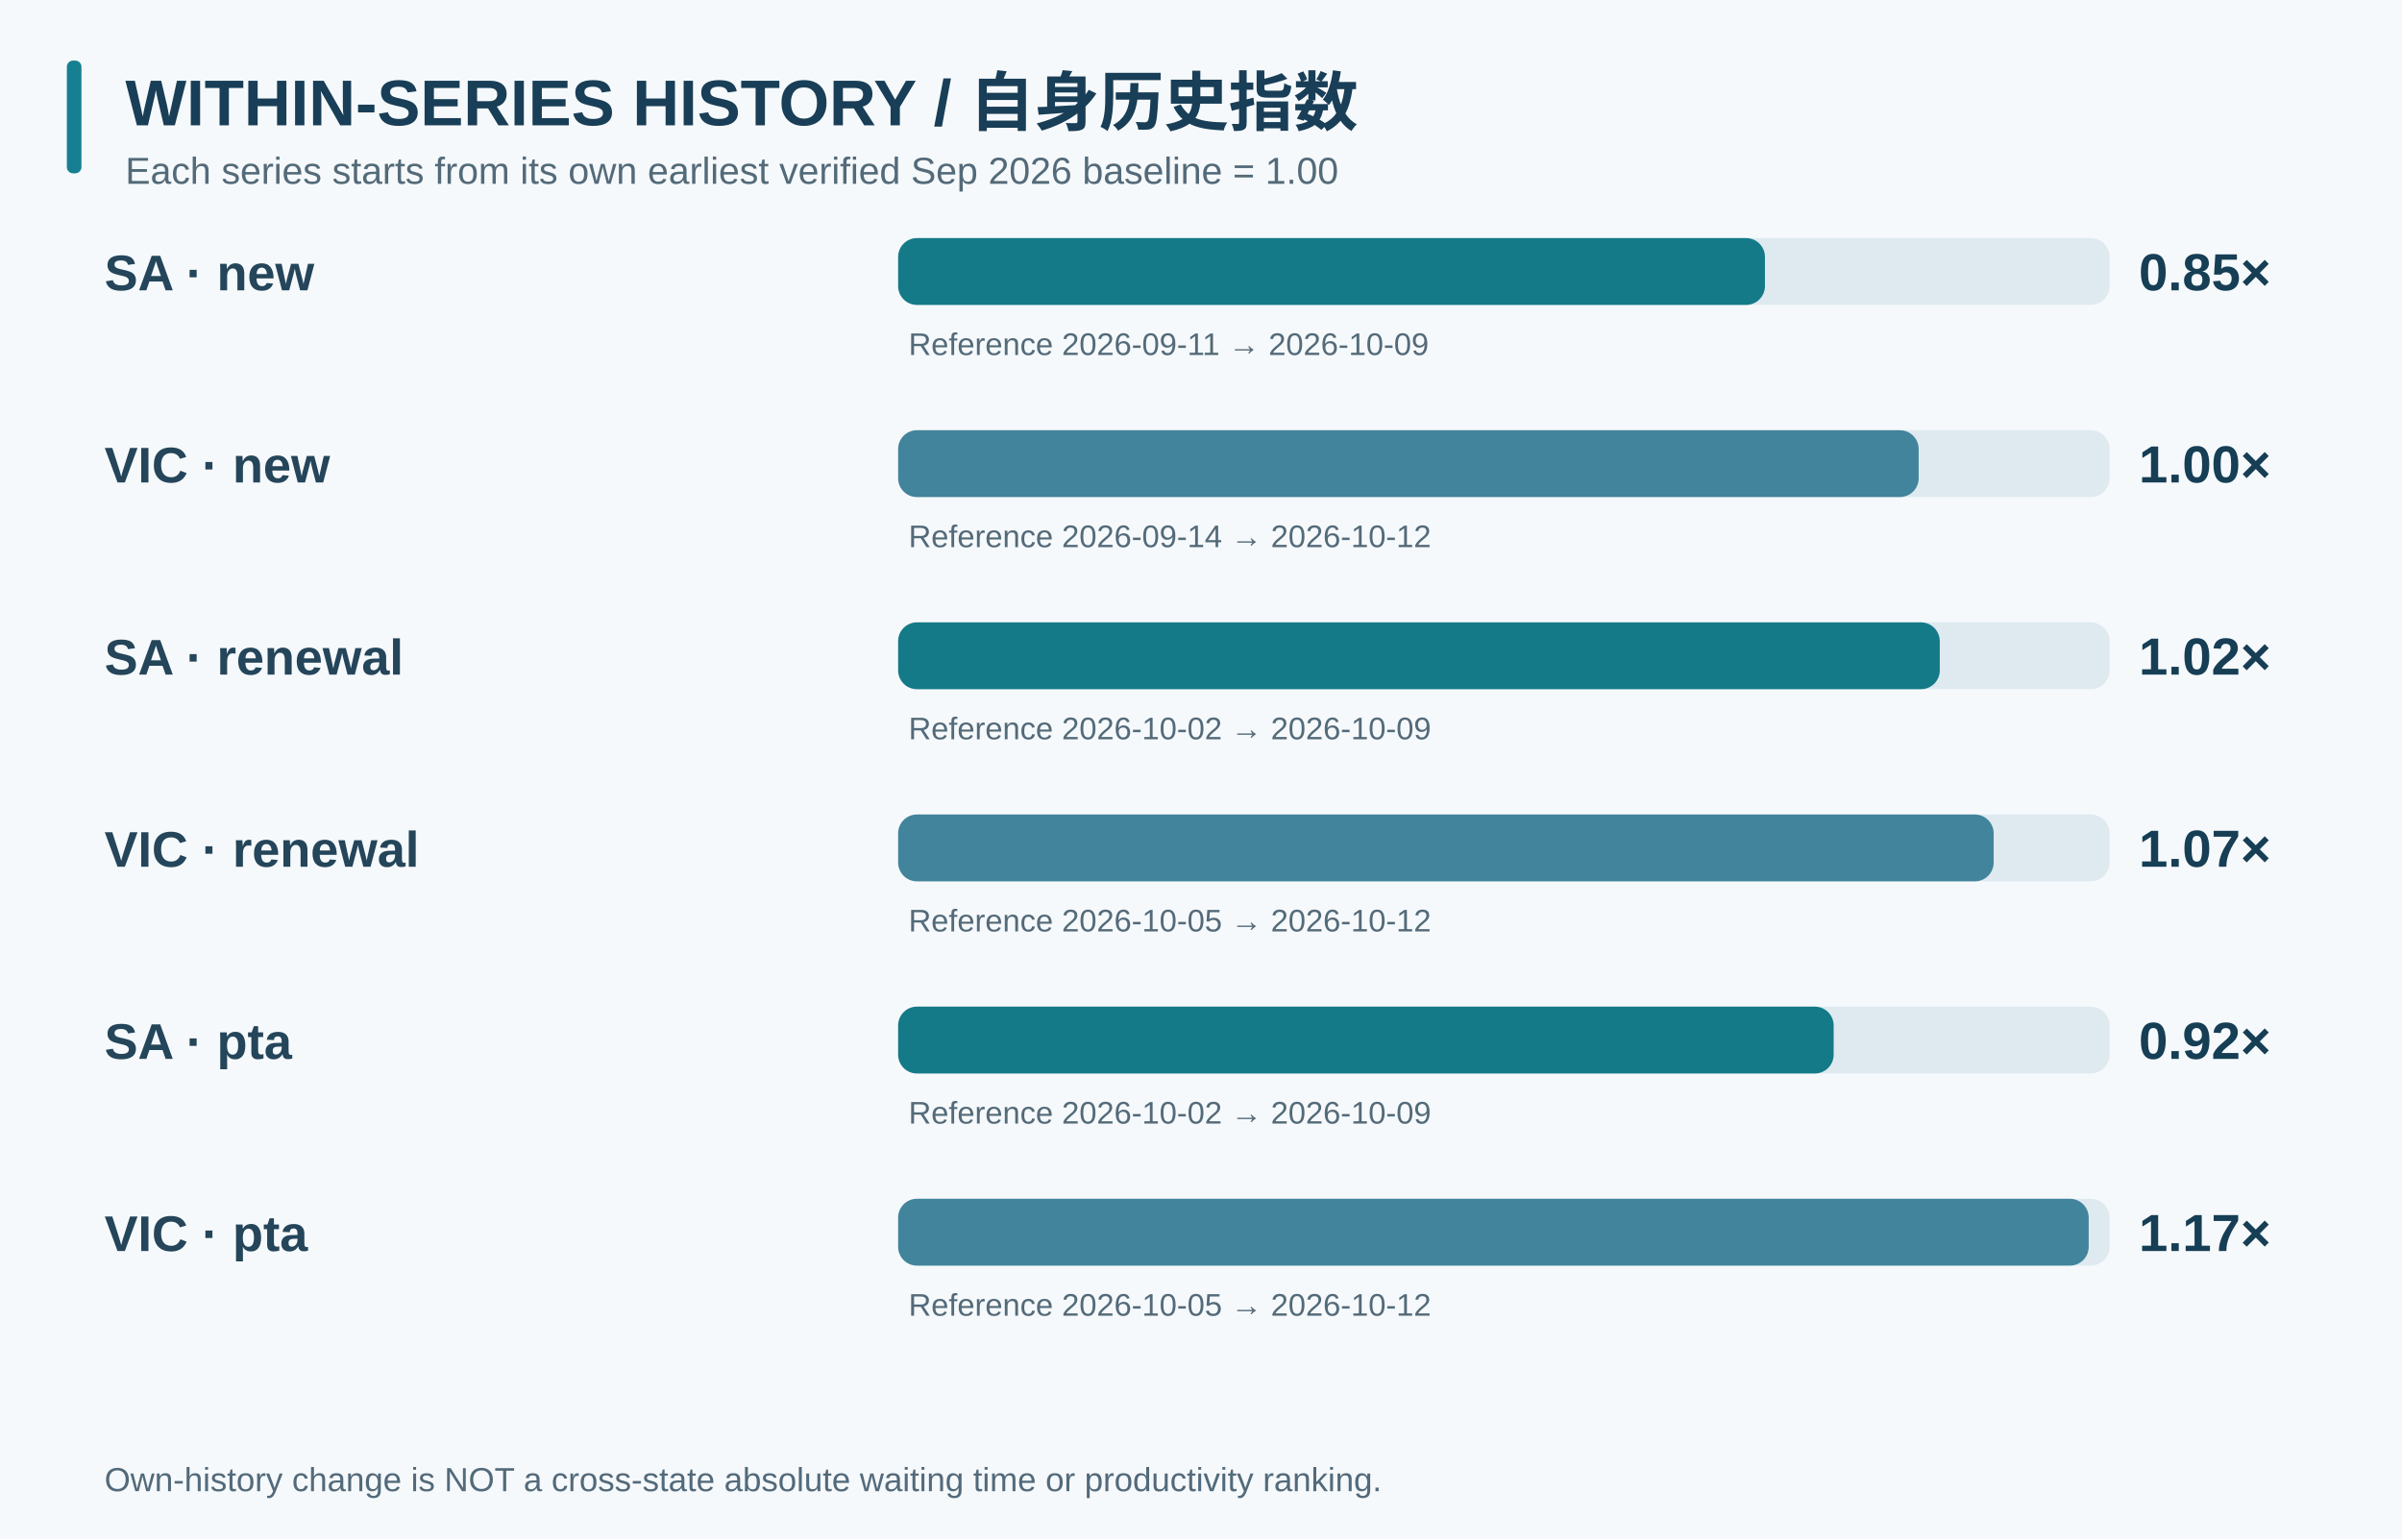
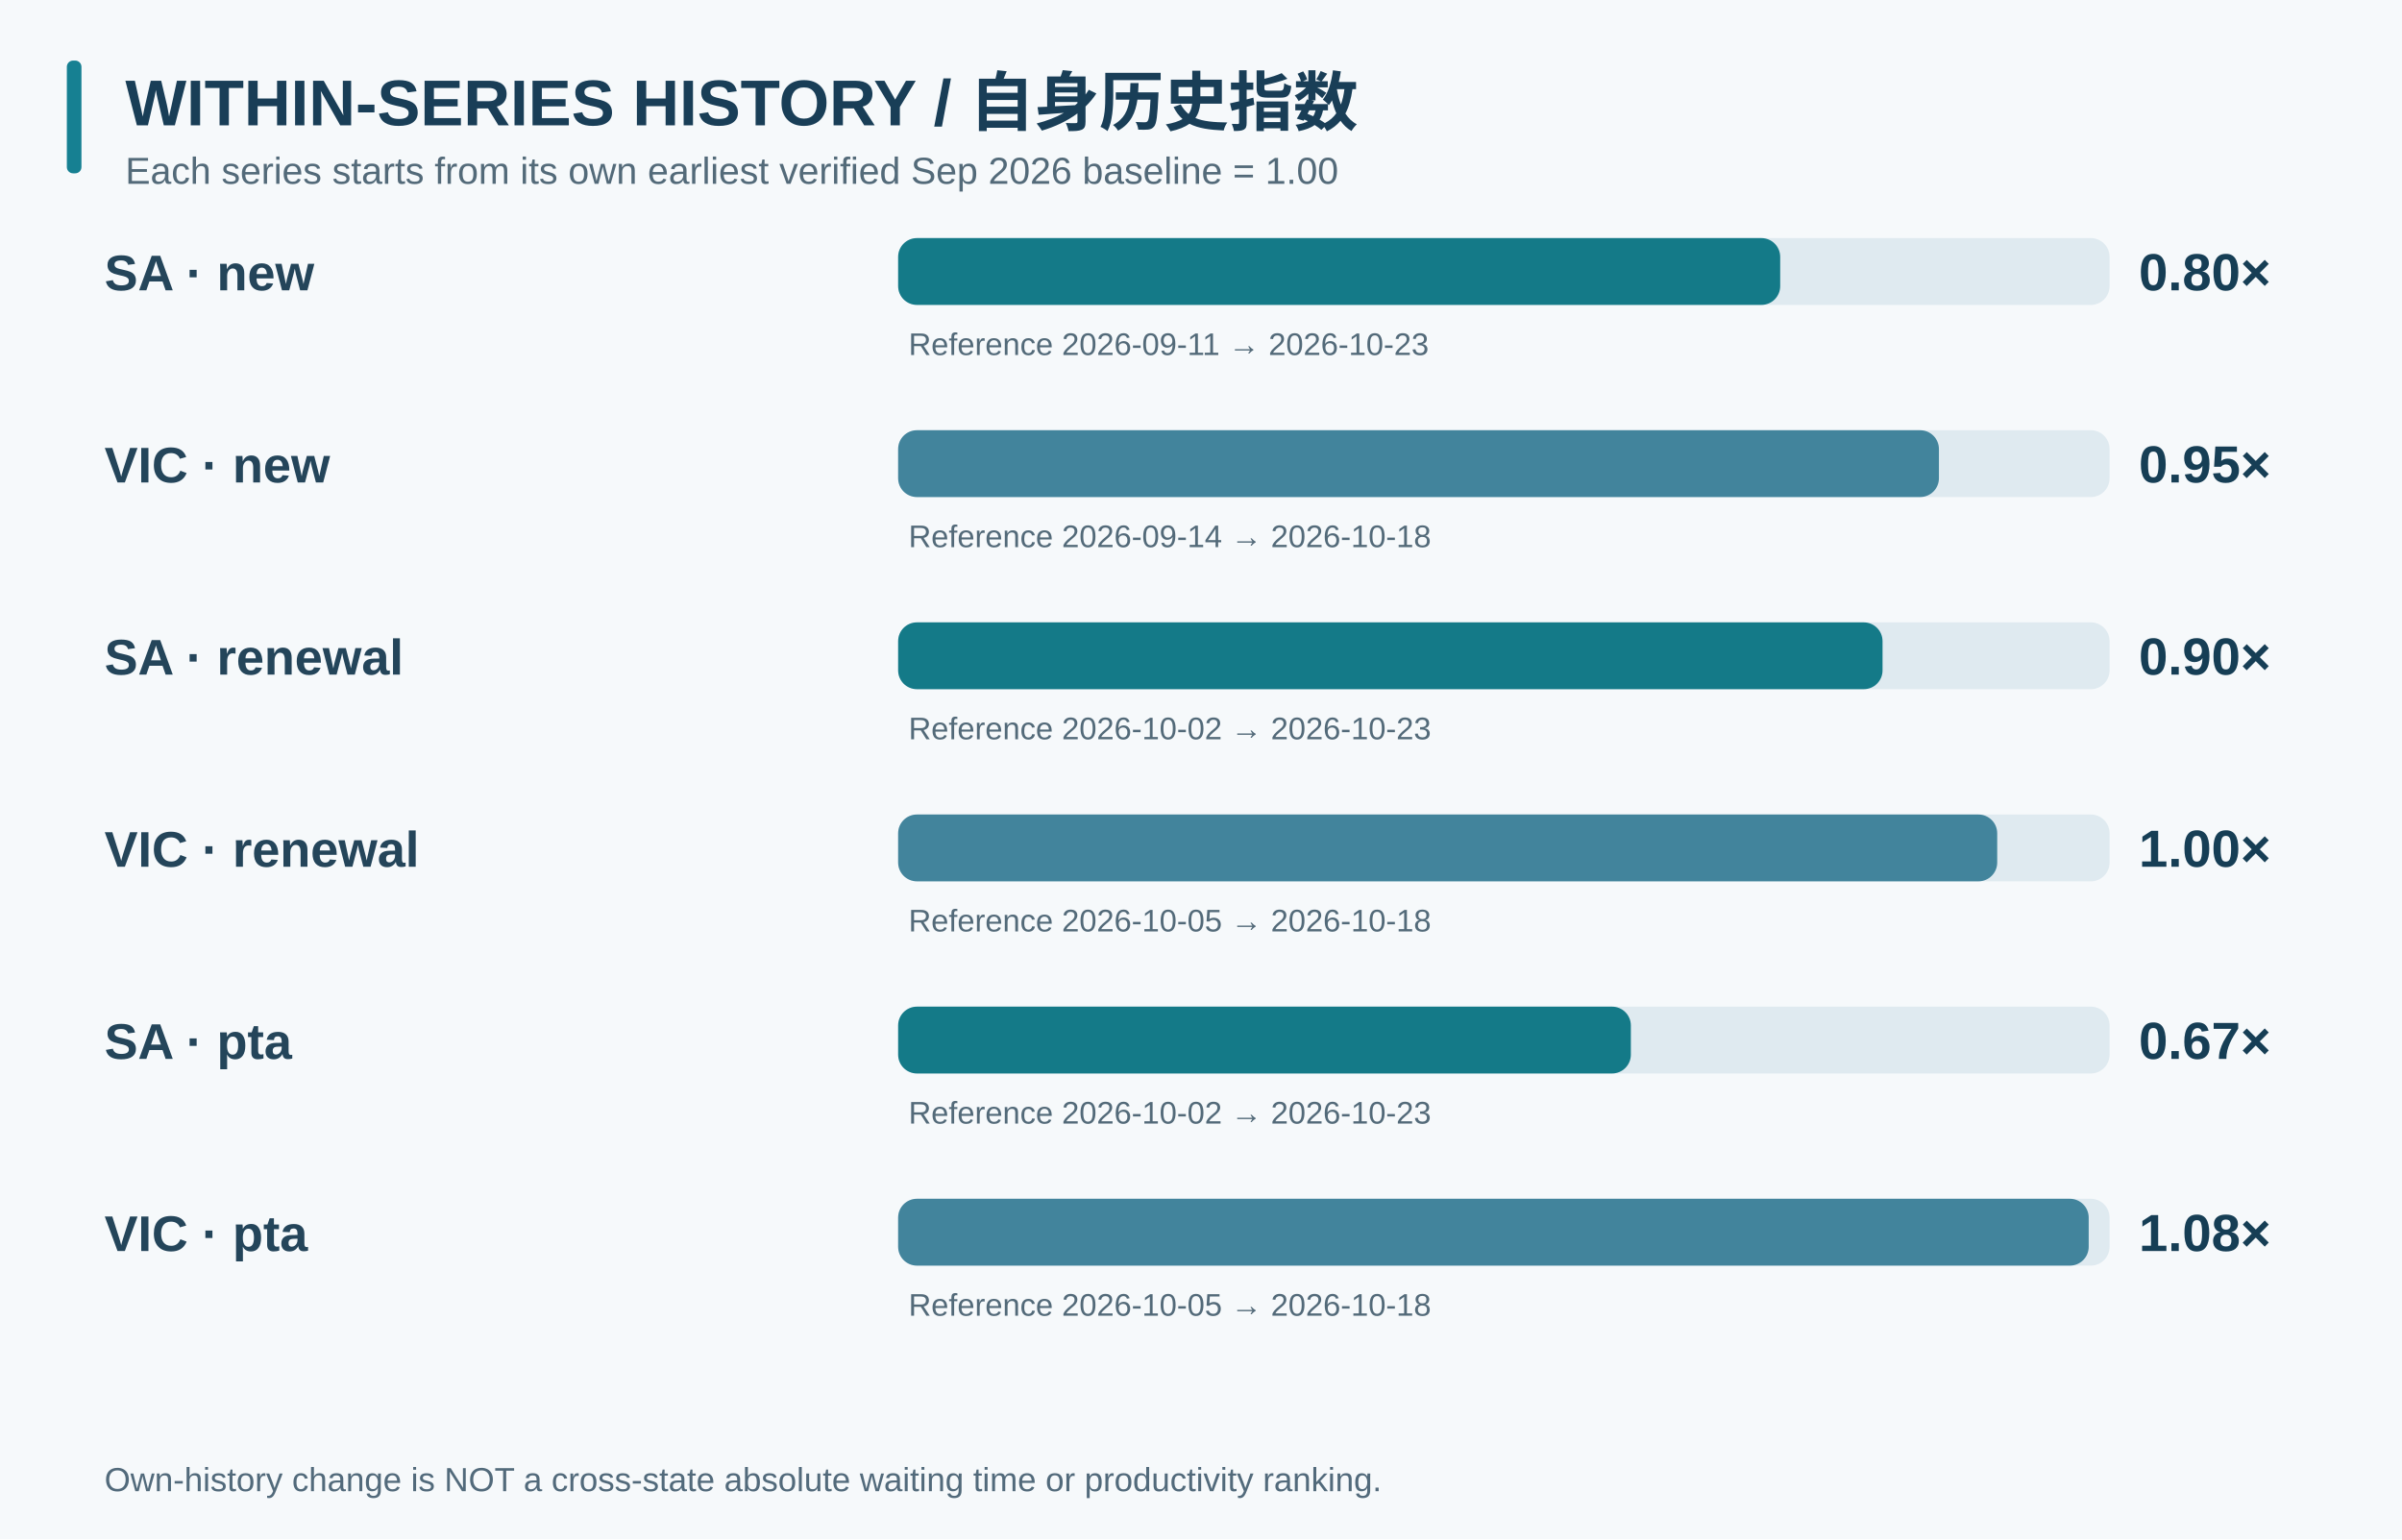
<svg xmlns="http://www.w3.org/2000/svg" width="1150" height="737" viewBox="0 0 1150 737" role="img" aria-label="WITHIN-SERIES HISTORY / 自身历史指数">
  <rect width="1150" height="737" fill="#f6f9fb" />
  <rect x="32" y="29" width="7" height="54" rx="3" fill="#168092" />
  <text x="60" y="60" font-size="31" font-weight="700" font-family="Arial,sans-serif" fill="#193e57">WITHIN-SERIES HISTORY / 自身历史指数</text>
  <text x="60" y="88" font-size="18" font-family="Arial,sans-serif" fill="#536a79">Each series starts from its own earliest verified Sep 2026 baseline = 1.00</text>
  <text x="50" y="139" font-family="Arial,sans-serif" font-size="24" font-weight="700" fill="#24455a">SA · new</text>
  <rect x="430" y="114" width="580" height="32" rx="9" fill="#dfeaf0" />
-   <rect x="430" y="114" width="415.0" height="32" rx="9" fill="#147a88" />
-   <text x="1024" y="139" font-family="Arial,sans-serif" font-size="25" font-weight="700" fill="#163e55">0.85×</text>
-   <text x="435" y="170" font-family="Arial,sans-serif" font-size="15" fill="#536a79">Reference 2026-09-11 → 2026-10-09</text>
+   <rect x="430" y="114" width="422.3" height="32" rx="9" fill="#147a88" />
+   <text x="1024" y="139" font-family="Arial,sans-serif" font-size="25" font-weight="700" fill="#163e55">0.80×</text>
+   <text x="435" y="170" font-family="Arial,sans-serif" font-size="15" fill="#536a79">Reference 2026-09-11 → 2026-10-23</text>
  <text x="50" y="231" font-family="Arial,sans-serif" font-size="24" font-weight="700" fill="#24455a">VIC · new</text>
  <rect x="430" y="206" width="580" height="32" rx="9" fill="#dfeaf0" />
-   <rect x="430" y="206" width="488.6" height="32" rx="9" fill="#42849c" />
-   <text x="1024" y="231" font-family="Arial,sans-serif" font-size="25" font-weight="700" fill="#163e55">1.00×</text>
-   <text x="435" y="262" font-family="Arial,sans-serif" font-size="15" fill="#536a79">Reference 2026-09-14 → 2026-10-12</text>
+   <rect x="430" y="206" width="498.3" height="32" rx="9" fill="#42849c" />
+   <text x="1024" y="231" font-family="Arial,sans-serif" font-size="25" font-weight="700" fill="#163e55">0.95×</text>
+   <text x="435" y="262" font-family="Arial,sans-serif" font-size="15" fill="#536a79">Reference 2026-09-14 → 2026-10-18</text>
  <text x="50" y="323" font-family="Arial,sans-serif" font-size="24" font-weight="700" fill="#24455a">SA · renewal</text>
  <rect x="430" y="298" width="580" height="32" rx="9" fill="#dfeaf0" />
-   <rect x="430" y="298" width="498.7" height="32" rx="9" fill="#147a88" />
-   <text x="1024" y="323" font-family="Arial,sans-serif" font-size="25" font-weight="700" fill="#163e55">1.02×</text>
-   <text x="435" y="354" font-family="Arial,sans-serif" font-size="15" fill="#536a79">Reference 2026-10-02 → 2026-10-09</text>
+   <rect x="430" y="298" width="471.3" height="32" rx="9" fill="#147a88" />
+   <text x="1024" y="323" font-family="Arial,sans-serif" font-size="25" font-weight="700" fill="#163e55">0.90×</text>
+   <text x="435" y="354" font-family="Arial,sans-serif" font-size="15" fill="#536a79">Reference 2026-10-02 → 2026-10-23</text>
  <text x="50" y="415" font-family="Arial,sans-serif" font-size="24" font-weight="700" fill="#24455a">VIC · renewal</text>
  <rect x="430" y="390" width="580" height="32" rx="9" fill="#dfeaf0" />
-   <rect x="430" y="390" width="524.5" height="32" rx="9" fill="#42849c" />
-   <text x="1024" y="415" font-family="Arial,sans-serif" font-size="25" font-weight="700" fill="#163e55">1.07×</text>
-   <text x="435" y="446" font-family="Arial,sans-serif" font-size="15" fill="#536a79">Reference 2026-10-05 → 2026-10-12</text>
+   <rect x="430" y="390" width="526.2" height="32" rx="9" fill="#42849c" />
+   <text x="1024" y="415" font-family="Arial,sans-serif" font-size="25" font-weight="700" fill="#163e55">1.00×</text>
+   <text x="435" y="446" font-family="Arial,sans-serif" font-size="15" fill="#536a79">Reference 2026-10-05 → 2026-10-18</text>
  <text x="50" y="507" font-family="Arial,sans-serif" font-size="24" font-weight="700" fill="#24455a">SA · pta</text>
  <rect x="430" y="482" width="580" height="32" rx="9" fill="#dfeaf0" />
-   <rect x="430" y="482" width="447.9" height="32" rx="9" fill="#147a88" />
-   <text x="1024" y="507" font-family="Arial,sans-serif" font-size="25" font-weight="700" fill="#163e55">0.92×</text>
-   <text x="435" y="538" font-family="Arial,sans-serif" font-size="15" fill="#536a79">Reference 2026-10-02 → 2026-10-09</text>
+   <rect x="430" y="482" width="350.8" height="32" rx="9" fill="#147a88" />
+   <text x="1024" y="507" font-family="Arial,sans-serif" font-size="25" font-weight="700" fill="#163e55">0.67×</text>
+   <text x="435" y="538" font-family="Arial,sans-serif" font-size="15" fill="#536a79">Reference 2026-10-02 → 2026-10-23</text>
  <text x="50" y="599" font-family="Arial,sans-serif" font-size="24" font-weight="700" fill="#24455a">VIC · pta</text>
  <rect x="430" y="574" width="580" height="32" rx="9" fill="#dfeaf0" />
  <rect x="430" y="574" width="570.0" height="32" rx="9" fill="#42849c" />
-   <text x="1024" y="599" font-family="Arial,sans-serif" font-size="25" font-weight="700" fill="#163e55">1.17×</text>
-   <text x="435" y="630" font-family="Arial,sans-serif" font-size="15" fill="#536a79">Reference 2026-10-05 → 2026-10-12</text>
+   <text x="1024" y="599" font-family="Arial,sans-serif" font-size="25" font-weight="700" fill="#163e55">1.08×</text>
+   <text x="435" y="630" font-family="Arial,sans-serif" font-size="15" fill="#536a79">Reference 2026-10-05 → 2026-10-18</text>
  <text x="50" y="714" font-family="Arial,sans-serif" font-size="16" fill="#526a7b">Own-history change is NOT a cross-state absolute waiting time or productivity ranking.</text>
</svg>
